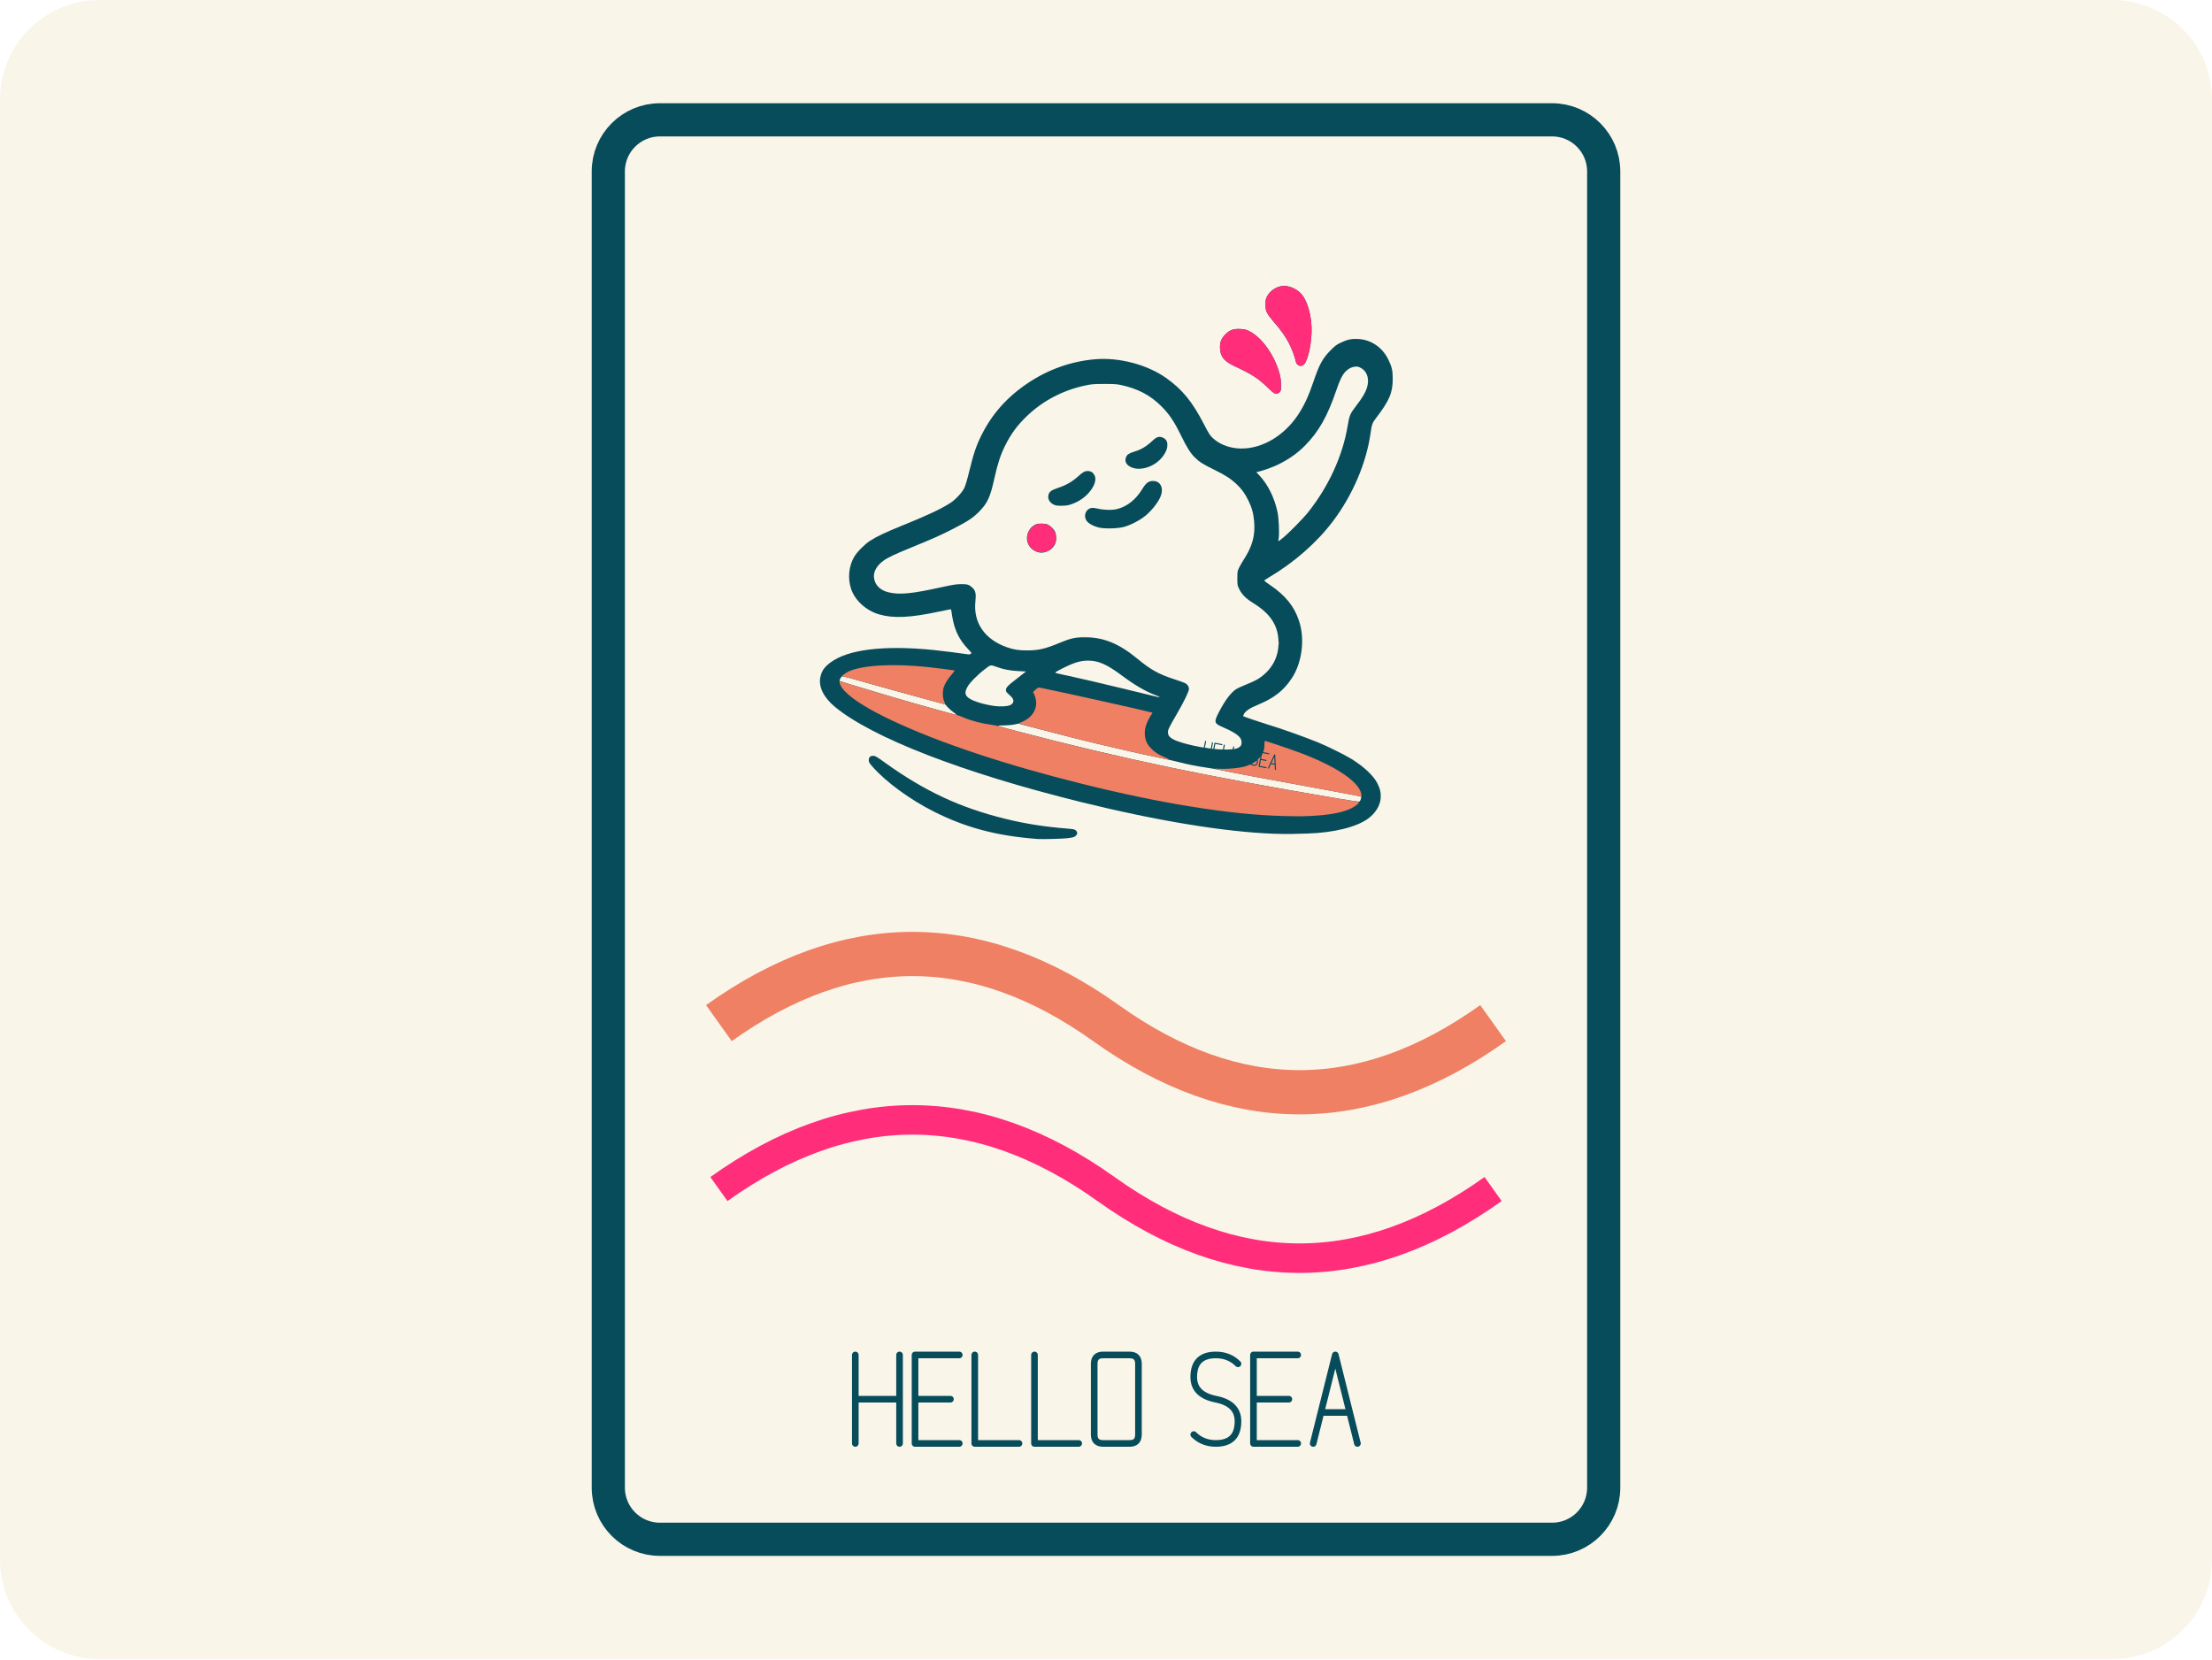
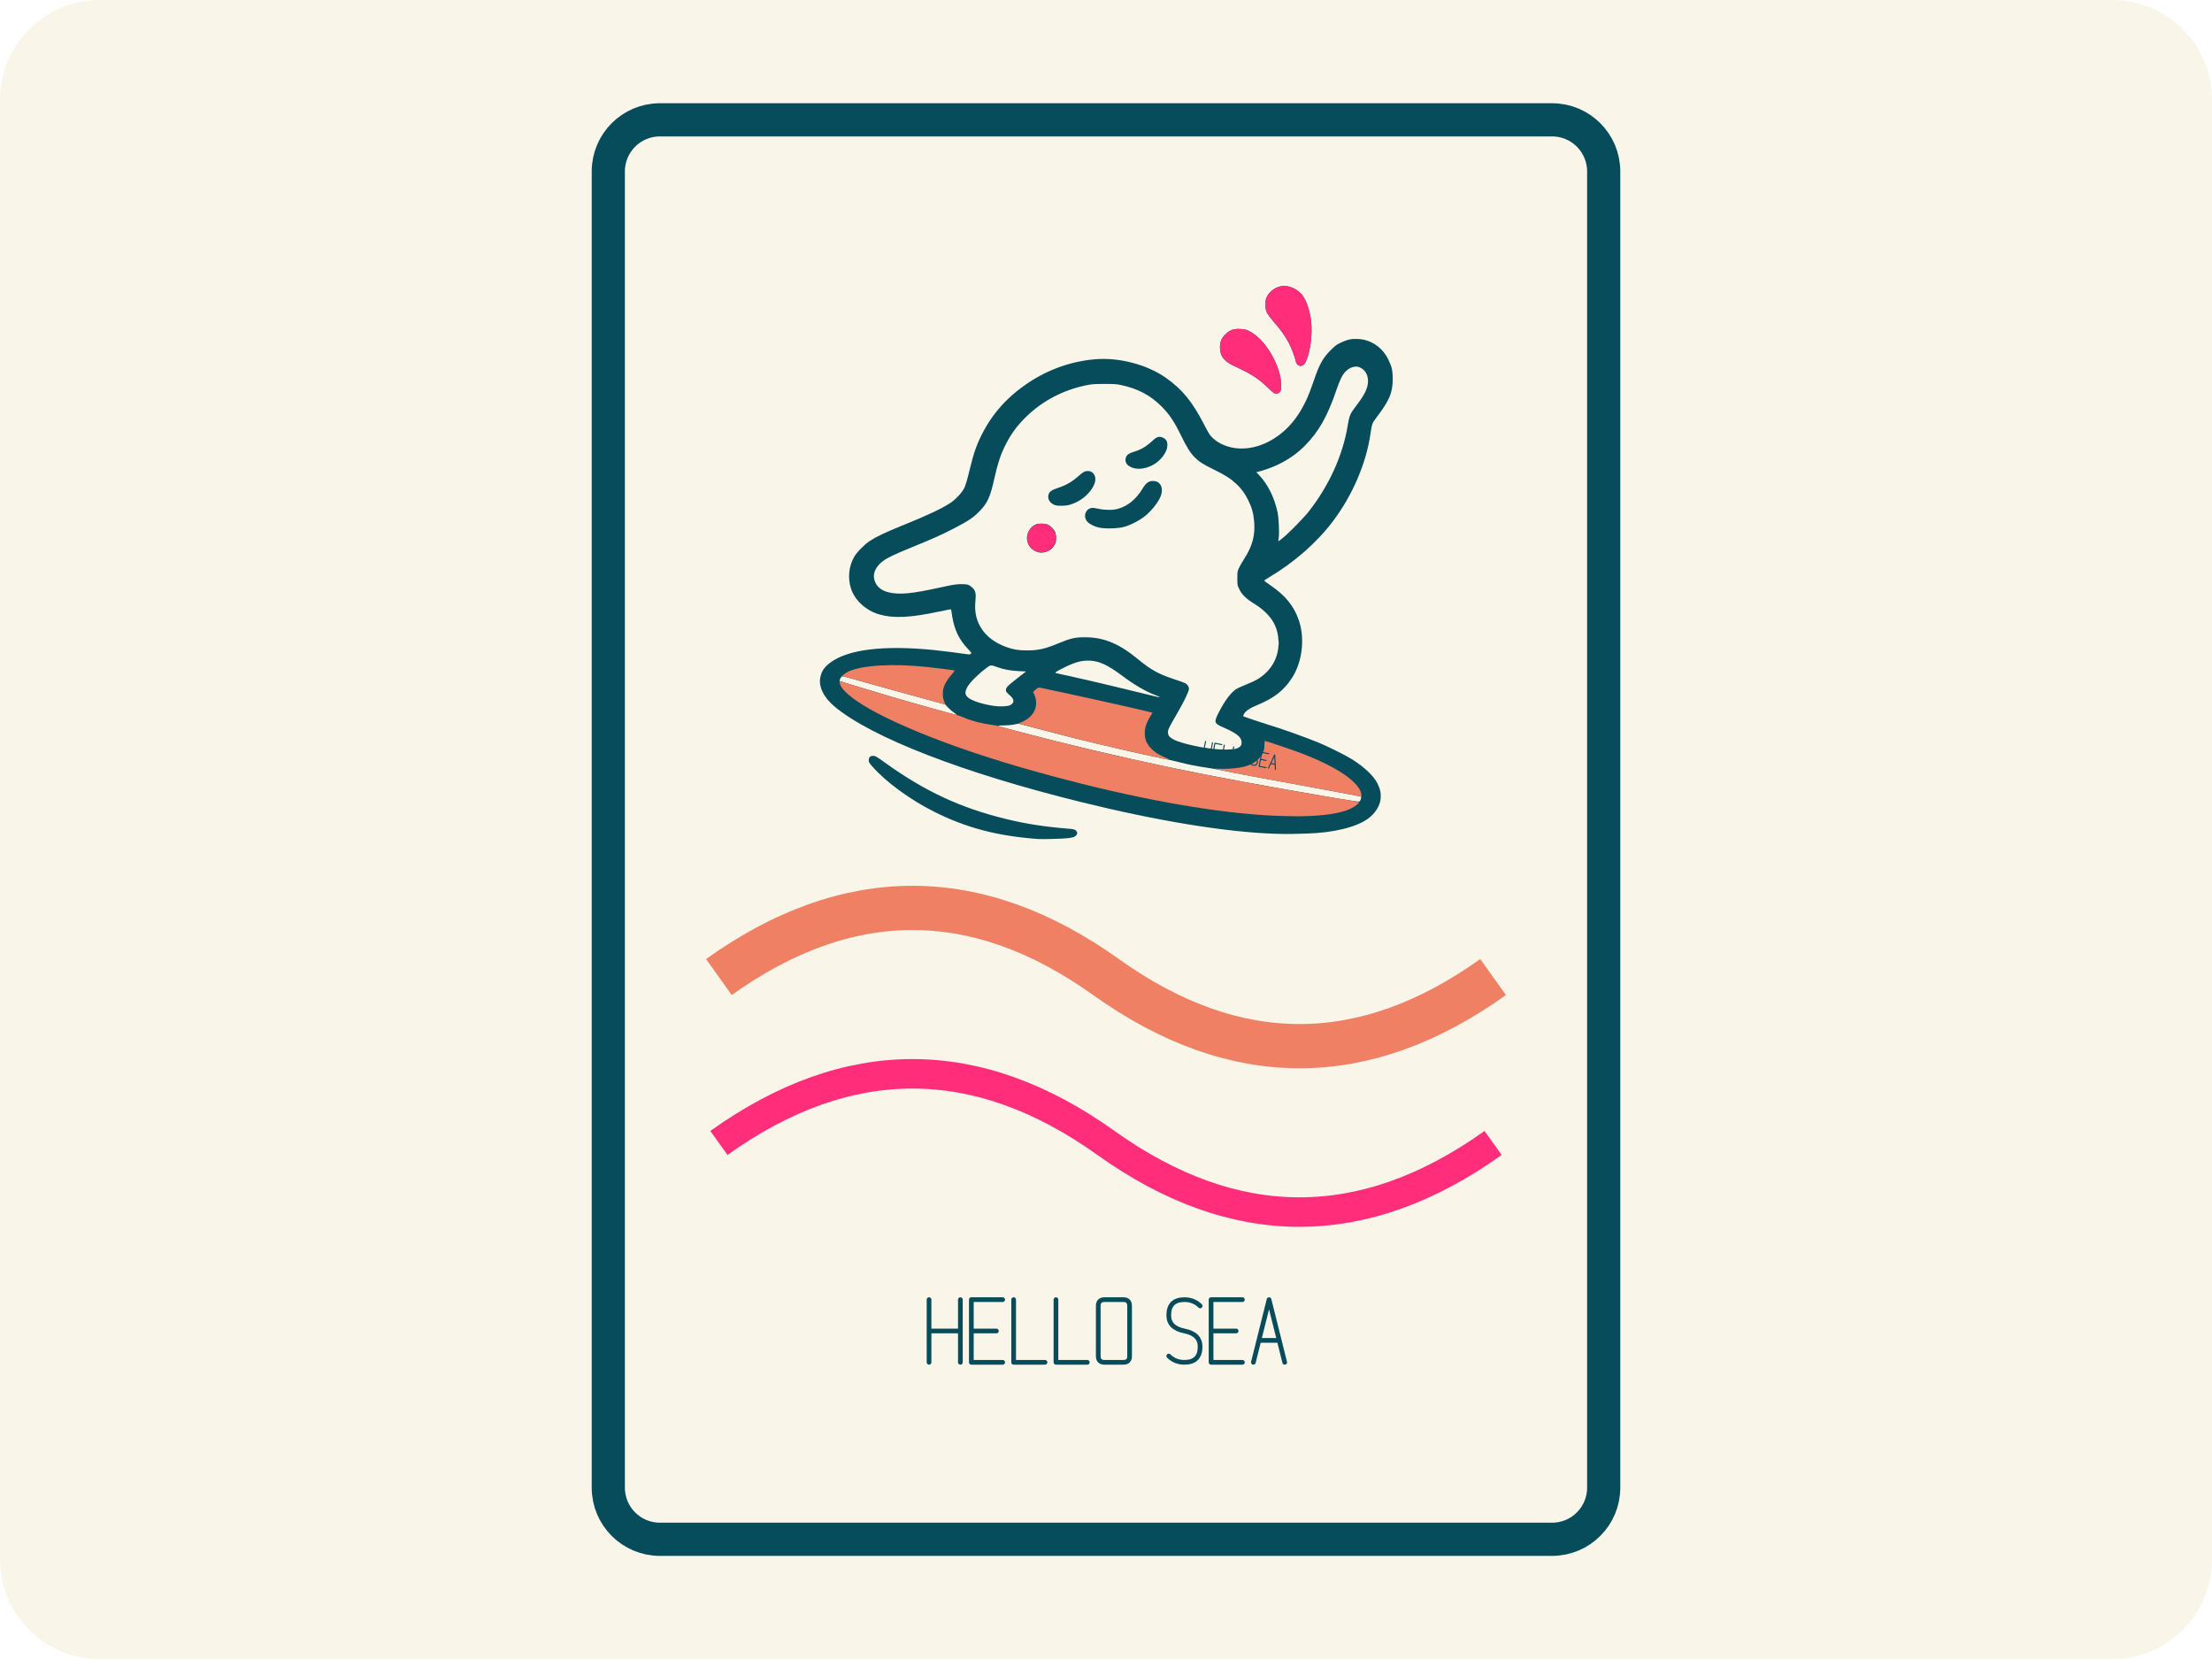
<svg xmlns="http://www.w3.org/2000/svg" width="1200" height="900" viewBox="0 0 1200 900">
  <defs>
    <clipPath id="towelSafe">
      <rect x="360" y="95" width="480" height="710" rx="18" />
    </clipPath>
  </defs>
  <rect width="1200" height="900" rx="54" fill="#FAF5E9" />
  <rect x="330" y="65" width="540" height="770" rx="28" fill="#FAF5E9" stroke="#074C5B" stroke-width="18" />
  <g id="towel-print" clip-path="url(#towelSafe)">
    <g id="towel-pado" transform="translate(384 140) scale(.30)">
      <path fill="#074C5B" fill-rule="evenodd" d="M596.50,1050.41 C523.19,1044.89 467.43,1030.25 409.71,1001.35 C366.13,979.54 322.46,947.68 297.84,919.74 C291.82,912.92 291.00,911.51 291.00,907.99 C291.00,902.64 293.66,900.00 299.08,900.00 C302.71,900.00 305.09,901.39 320.59,912.53 C392.29,964.03 456.80,994.10 538.35,1014.03 C575.51,1023.10 608.72,1028.28 652.25,1031.78 C661.47,1032.52 663.35,1032.98 665.50,1035.00 C668.71,1038.01 668.68,1041.46 665.42,1044.49 C662.59,1047.11 661.07,1047.56 650.00,1049.00 C641.94,1050.05 604.73,1051.03 596.50,1050.41 Z M1024.00,1040.89 C935.14,1037.73 812.05,1017.51 674.00,983.40 C461.00,930.77 296.27,866.91 229.27,811.00 C209.27,794.32 199.86,774.93 203.46,757.84 C205.86,746.41 210.64,739.48 221.87,731.15 C253.64,707.60 317.54,699.79 407.00,708.53 C420.36,709.83 461.40,714.98 470.55,716.51 C472.35,716.81 474.39,716.44 475.52,715.61 C477.35,714.27 477.08,713.82 470.35,706.73 C454.47,690.02 446.19,672.99 441.99,648.47 C440.90,642.05 440.00,636.35 440.00,635.79 C440.00,634.62 437.89,634.94 419.00,639.00 C366.47,650.28 335.96,651.78 310.00,644.33 C286.32,637.53 266.12,619.23 259.04,598.13 C252.65,579.12 254.82,556.95 264.72,540.06 C269.78,531.44 283.67,517.42 293.42,511.09 C304.55,503.86 321.72,495.70 349.00,484.65 C397.65,464.96 422.52,453.29 439.13,442.35 C448.22,436.36 459.68,423.99 463.73,415.79 C465.87,411.45 468.95,401.06 472.89,384.88 C480.70,352.81 485.47,338.84 495.17,319.50 C514.45,281.10 541.71,250.68 579.29,225.64 C616.02,201.16 657.24,186.60 700.27,182.93 C743.98,179.21 794.81,192.66 829.07,217.03 C858.11,237.69 876.00,259.59 897.08,300.31 C906.48,318.48 907.87,320.62 913.88,326.13 C924.20,335.58 939.44,342.07 955.50,343.83 C995.97,348.28 1040.00,324.51 1067.21,283.50 C1078.39,266.66 1086.33,249.56 1095.29,223.00 C1105.50,192.74 1111.62,181.47 1125.50,167.38 C1134.08,158.67 1136.71,156.65 1144.00,153.18 C1156.46,147.24 1163.50,145.70 1175.50,146.24 C1199.14,147.32 1219.78,161.29 1230.56,183.50 C1237.01,196.79 1238.46,203.18 1238.48,218.50 C1238.52,243.42 1232.43,257.75 1208.60,288.89 C1201.53,298.13 1200.73,300.31 1198.44,316.50 C1190.82,370.48 1166.15,428.31 1130.64,475.50 C1101.39,514.36 1060.37,550.35 1014.26,577.62 C1009.72,580.31 1006.01,582.81 1006.01,583.18 C1006.00,583.55 1011.06,587.33 1017.25,591.57 C1044.89,610.51 1060.23,629.56 1069.00,655.82 C1080.08,688.98 1074.65,731.65 1055.75,760.06 C1041.00,782.21 1023.85,795.61 994.86,807.60 C980.31,813.61 972.53,818.75 969.53,824.31 C968.46,826.30 967.79,828.12 968.04,828.37 C968.75,829.06 1003.45,840.84 1013.00,843.64 C1034.74,850.00 1079.54,865.94 1104.50,876.20 C1120.99,882.98 1153.51,899.14 1164.50,906.03 C1186.95,920.09 1203.98,936.21 1210.83,949.90 C1215.80,959.82 1217.42,967.27 1216.69,976.83 C1215.69,990.12 1207.18,1003.83 1193.86,1013.60 C1172.87,1029.01 1130.84,1039.26 1083.50,1040.52 C1073.05,1040.80 1060.00,1041.16 1054.50,1041.32 C1049.00,1041.48 1035.28,1041.29 1024.00,1040.89 Z M817.00,793.59 C817.00,793.36 813.74,791.94 809.75,790.44 C791.46,783.53 771.93,772.15 749.00,755.04 C721.86,734.78 706.50,727.94 688.00,727.86 C673.72,727.80 662.16,731.31 640.50,742.28 C635.55,744.78 630.63,747.49 629.57,748.28 C627.74,749.66 627.82,749.78 631.07,750.78 C632.96,751.36 636.30,752.13 638.50,752.49 C642.11,753.09 652.96,755.52 695.00,765.12 C712.54,769.13 787.16,787.08 802.00,790.86 C813.29,793.73 817.00,794.41 817.00,793.59 Z M1012.16,233.75 C995.15,217.40 983.19,209.72 952.83,195.62 C933.81,186.78 926.97,178.53 926.21,163.51 C925.65,152.46 928.27,145.57 935.92,137.92 C943.76,130.08 950.34,127.67 962.50,128.20 C969.65,128.51 972.73,129.16 977.48,131.35 C1001.09,142.21 1024.89,175.27 1034.10,210.00 C1035.73,216.14 1036.38,221.46 1036.43,229.16 C1036.50,239.12 1036.34,240.00 1034.08,242.41 C1032.27,244.34 1030.65,245.00 1027.76,245.00 C1024.17,245.00 1022.99,244.15 1012.16,233.75 Z M1066.71,192.99 C1065.30,191.88 1063.84,189.52 1063.47,187.74 C1061.58,178.82 1056.17,164.31 1050.90,154.00 C1044.63,141.72 1035.73,129.27 1022.37,114.10 C1017.81,108.93 1012.84,102.18 1011.32,99.10 C1008.88,94.18 1008.54,92.35 1008.53,84.00 C1008.51,75.61 1008.82,73.91 1011.17,69.50 C1016.52,59.46 1027.29,51.98 1038.53,50.53 C1049.97,49.04 1064.92,55.35 1073.61,65.32 C1081.96,74.92 1088.79,94.59 1091.07,115.68 C1093.65,139.39 1088.87,172.82 1080.63,188.75 C1077.42,194.96 1071.51,196.76 1066.71,192.99 Z" />
      <path fill="#FAF5E9" fill-rule="evenodd" d="M1137.50,976.87 C1016.22,956.36 917.34,938.04 836.00,921.01 C744.75,901.90 648.93,879.21 559.50,855.53 C518.92,844.79 519.86,845.18 534.23,845.08 C540.68,845.04 549.50,844.29 553.84,843.41 L561.72,841.83 L606.61,853.51 C668.24,869.55 670.43,870.10 705.50,878.45 C756.22,890.54 779.56,895.80 817.00,903.57 C828.83,906.03 843.75,909.38 850.16,911.02 C868.39,915.67 883.22,918.67 899.50,921.00 C907.75,922.18 920.66,924.44 928.18,926.02 C953.38,931.33 1006.75,941.37 1100.96,958.54 C1144.66,966.50 1180.78,973.38 1181.22,973.82 C1182.14,974.74 1180.29,980.97 1178.62,982.57 C1177.82,983.33 1165.98,981.69 1137.50,976.87 Z M913.50,887.51 C895.03,885.20 883.19,883.00 867.06,878.90 C841.30,872.36 832.00,866.71 832.00,857.61 C832.00,852.60 833.41,849.66 847.42,825.50 C861.28,801.61 870.00,783.65 870.00,779.01 C870.00,774.74 867.31,770.73 862.94,768.47 C861.35,767.65 852.05,764.35 842.28,761.13 C814.90,752.14 800.84,744.30 777.50,725.02 C743.33,696.79 715.74,685.52 681.00,685.60 C664.24,685.64 655.54,687.62 635.66,695.91 C610.28,706.50 598.18,709.33 578.00,709.40 C562.55,709.46 553.10,708.02 541.00,703.76 C500.57,689.55 479.66,659.10 483.85,620.58 C485.31,607.24 484.07,601.36 478.78,596.33 C472.61,590.48 469.58,589.49 458.00,589.57 C449.09,589.62 443.58,590.49 421.69,595.30 C368.51,606.98 347.21,609.05 327.21,604.45 C311.72,600.90 301.97,591.20 300.41,577.82 C299.19,567.34 305.36,556.14 317.14,547.48 C325.16,541.57 336.92,536.00 369.61,522.63 C407.54,507.12 422.24,500.55 443.50,489.59 C470.39,475.73 479.01,470.07 490.00,459.04 C505.60,443.37 510.48,432.89 518.12,398.50 C524.12,371.51 529.18,356.06 537.48,339.33 C548.12,317.87 559.44,302.49 576.98,285.66 C605.96,257.86 642.21,238.90 682.78,230.31 C694.20,227.89 697.65,227.61 716.50,227.56 C733.03,227.51 739.31,227.88 746.00,229.29 C777.42,235.91 800.01,247.76 820.57,268.39 C834.55,282.43 843.19,295.31 855.51,320.50 C866.15,342.25 872.31,352.11 880.29,360.18 C888.22,368.20 895.41,372.79 915.20,382.46 C935.12,392.20 945.10,398.54 955.13,407.83 C964.90,416.87 971.23,425.53 977.55,438.50 C983.79,451.31 986.62,461.63 987.88,476.16 C990.07,501.37 984.77,520.91 969.27,544.88 C966.20,549.62 962.30,556.42 960.59,560.00 C957.64,566.20 957.50,567.09 957.50,579.05 C957.50,591.54 957.52,591.64 961.25,599.18 C965.77,608.33 973.54,616.02 986.04,623.71 C1018.17,643.47 1031.97,665.21 1031.99,696.09 C1032.01,723.48 1018.28,746.93 993.43,761.96 C990.28,763.87 981.30,767.97 973.48,771.07 C965.66,774.18 957.29,778.08 954.88,779.74 C945.11,786.46 934.79,800.40 923.86,821.61 C915.04,838.73 915.66,841.47 929.71,847.49 C949.66,856.03 960.33,862.87 963.61,869.22 C965.85,873.55 965.75,879.51 963.39,882.17 C959.17,886.91 953.49,888.39 938.50,888.65 C930.80,888.78 919.55,888.27 913.50,887.51 Z M615.71,529.44 C621.85,526.44 627.42,519.86 629.11,513.61 C630.53,508.38 629.75,498.35 627.61,494.22 C625.24,489.64 619.36,484.07 614.60,481.91 C609.56,479.62 598.43,479.38 593.47,481.45 C587.36,484.00 583.15,488.02 580.03,494.26 C572.65,509.03 579.53,525.56 595.43,531.24 C601.87,533.54 608.55,532.94 615.71,529.44 Z M752.50,486.09 C764.40,482.88 781.05,474.25 791.00,466.13 C803.46,455.97 815.96,439.67 819.52,428.93 C823.87,415.83 818.90,404.73 808.02,403.28 C798.57,402.01 792.96,405.47 786.12,416.80 C774.40,436.20 758.97,448.75 740.92,453.57 C731.93,455.97 717.84,455.83 705.85,453.21 C698.14,451.53 695.43,451.32 692.41,452.15 C682.17,454.98 678.70,468.04 685.98,476.32 C689.80,480.68 697.23,484.62 706.19,487.03 C716.35,489.77 740.65,489.28 752.50,486.09 Z M652.50,446.61 C666.41,442.81 678.25,435.77 687.64,425.72 C699.16,413.39 703.59,400.38 699.03,392.27 C696.26,387.34 692.40,385.00 687.05,385.00 C681.55,385.00 678.51,386.71 669.41,394.89 C659.01,404.24 647.80,410.70 634.01,415.28 C621.38,419.47 617.57,422.16 616.00,428.01 C613.80,436.18 619.12,444.10 628.76,447.00 C633.15,448.33 647.07,448.09 652.50,446.61 Z M790.76,379.49 C803.67,376.45 815.80,368.34 823.42,357.66 C828.90,349.98 831.00,344.47 831.00,337.78 C831.00,331.38 828.68,327.51 823.27,324.89 C816.94,321.82 812.00,322.96 805.56,328.96 C793.01,340.66 784.04,346.13 770.96,350.05 C761.97,352.75 758.23,355.20 756.39,359.62 C753.54,366.43 755.84,372.65 762.71,376.68 C770.41,381.19 779.64,382.12 790.76,379.49 Z M431.50,821.37 C422.70,818.91 399.30,812.36 379.50,806.83 C349.12,798.33 325.80,791.46 270.00,774.54 C250.45,768.62 238.54,764.87 238.23,764.56 C237.47,763.81 241.01,756.93 242.43,756.39 C243.26,756.07 248.80,757.18 254.72,758.85 C307.86,773.84 360.40,788.39 410.35,801.94 L429.20,807.06 L434.16,812.49 C436.89,815.48 441.85,819.74 445.18,821.96 C448.60,824.24 450.42,825.97 449.36,825.92 C448.34,825.88 440.30,823.83 431.50,821.37 Z M518.51,809.91 C497.13,806.99 476.42,800.23 469.94,794.06 C464.75,789.12 464.57,784.47 469.25,775.66 C473.29,768.05 487.81,753.28 501.22,743.12 C512.09,734.89 510.53,735.11 524.10,739.86 C535.98,744.02 547.25,746.07 562.45,746.84 L575.40,747.50 L558.36,760.75 C541.62,773.77 539.00,776.59 539.00,781.59 C539.00,784.05 539.65,784.83 547.71,792.13 C554.55,798.32 554.13,804.73 546.65,808.38 C542.03,810.64 528.97,811.35 518.51,809.91 Z M1032.24,506.25 C1033.69,497.43 1032.46,470.07 1030.13,459.22 C1024.52,433.02 1012.66,409.12 997.19,392.80 L991.78,387.09 L994.64,386.48 C1003.27,384.62 1021.65,378.05 1030.90,373.50 C1050.92,363.67 1065.90,353.12 1079.80,339.08 C1104.77,313.85 1120.43,286.16 1136.66,238.55 C1143.02,219.91 1147.47,210.95 1153.29,205.05 C1158.63,199.65 1163.88,196.97 1170.38,196.32 C1174.69,195.89 1176.37,196.27 1180.98,198.70 C1190.73,203.83 1195.53,215.46 1193.29,228.51 C1191.38,239.69 1185.36,250.45 1169.53,271.00 C1161.59,281.31 1159.92,285.60 1157.05,303.00 C1148.14,357.20 1122.88,412.50 1085.58,459.50 C1076.42,471.04 1049.80,498.03 1039.39,506.33 C1035.48,509.45 1032.06,512.00 1031.79,512.00 C1031.52,512.00 1031.73,509.41 1032.24,506.25 Z" />
      <path fill="#EF8064" fill-rule="evenodd" d="M1041.00,1008.88 C946.25,1006.55 820.20,986.44 677.50,950.87 C537.70,916.02 420.93,877.19 334.78,836.90 C292.88,817.30 262.76,798.80 248.40,783.84 C241.91,777.08 239.68,773.54 238.52,768.15 C237.88,765.20 238.02,764.86 239.65,765.31 C242.85,766.20 275.15,776.05 283.00,778.53 C318.03,789.61 438.68,823.97 451.00,826.38 C452.38,826.65 457.30,828.50 461.94,830.48 C476.74,836.81 495.13,841.62 513.77,844.02 C517.77,844.54 524.07,845.84 527.77,846.92 C551.60,853.88 646.42,878.11 694.00,889.39 C742.45,900.88 830.11,920.08 875.00,929.02 C956.97,945.35 1040.43,960.56 1130.00,975.48 C1155.03,979.65 1176.17,983.31 1177.00,983.62 C1179.38,984.49 1170.75,991.57 1162.56,995.46 C1149.43,1001.71 1128.74,1006.04 1103.00,1007.94 C1082.94,1009.41 1070.56,1009.60 1041.00,1008.88 Z M1180.92,973.60 C1180.60,973.27 1144.60,966.49 1100.92,958.53 C998.39,939.85 942.90,929.33 924.00,924.99 L915.50,923.04 L926.35,923.47 C940.12,924.02 958.22,922.51 968.46,919.97 C985.59,915.71 997.19,907.46 1003.19,895.26 C1005.90,889.76 1006.37,887.70 1006.43,880.92 C1006.47,876.25 1006.92,873.01 1007.52,873.01 C1009.03,873.00 1053.37,887.99 1069.00,893.80 C1132.37,917.34 1173.97,944.26 1180.96,966.23 C1182.11,969.86 1182.09,974.79 1180.92,973.60 Z M820.50,904.44 C814.45,903.12 800.95,900.20 790.50,897.95 C751.21,889.46 691.47,875.41 656.50,866.42 C600.46,852.02 559.71,841.13 561.62,841.07 C562.78,841.03 567.05,839.34 571.10,837.31 C589.35,828.19 597.42,811.61 592.12,794.16 C590.94,790.28 589.53,786.83 588.99,786.49 C587.23,785.40 587.92,784.25 592.80,780.17 C597.54,776.20 597.65,776.17 602.55,777.16 C642.33,785.23 783.81,816.64 799.89,820.97 L804.06,822.09 L801.48,826.30 C792.57,840.84 789.53,850.46 790.22,861.97 C790.82,872.03 794.41,879.56 802.43,887.56 C809.18,894.30 816.02,898.53 828.28,903.55 C838.00,907.53 835.84,907.77 820.50,904.44 Z M413.50,802.89 C405.80,800.74 390.27,796.48 379.00,793.42 C360.47,788.40 294.02,769.91 258.57,759.93 C250.91,757.77 243.98,756.00 243.18,756.00 C240.87,756.00 248.98,749.97 254.81,747.35 C280.41,735.88 335.59,732.87 398.00,739.54 C414.78,741.34 444.05,745.03 445.82,745.58 C446.66,745.84 445.03,748.34 441.32,752.49 C434.27,760.35 428.45,769.73 426.47,776.41 C424.11,784.34 424.55,795.50 427.46,801.75 C429.01,805.07 429.47,806.96 428.70,806.90 C428.04,806.84 421.20,805.04 413.50,802.89 Z M1032.32,696.00 C1032.32,692.42 1032.50,690.96 1032.72,692.75 C1032.95,694.54 1032.95,697.46 1032.72,699.25 C1032.50,701.04 1032.32,699.58 1032.32,696.00 Z M677.28,685.26 C679.91,685.06 683.96,685.06 686.28,685.27 C688.60,685.48 686.45,685.65 681.50,685.65 C676.55,685.64 674.65,685.47 677.28,685.26 Z" />
      <path fill="#FF2D7A" fill-rule="evenodd" d="M593.00,529.92 C573.35,521.02 571.92,494.98 590.46,483.52 C594.85,480.81 596.16,480.50 603.42,480.52 C609.80,480.53 612.37,481.00 615.64,482.73 C623.52,486.91 630.00,497.19 630.00,505.50 C630.00,515.17 623.38,525.52 614.56,529.63 C608.02,532.67 599.34,532.79 593.00,529.92 Z M1012.16,233.75 C995.15,217.40 983.19,209.72 952.83,195.62 C933.81,186.78 926.97,178.53 926.21,163.51 C925.65,152.46 928.27,145.57 935.92,137.92 C943.76,130.08 950.34,127.67 962.50,128.20 C969.65,128.51 972.73,129.16 977.48,131.35 C1001.09,142.21 1024.89,175.27 1034.10,210.00 C1035.73,216.14 1036.38,221.46 1036.43,229.16 C1036.50,239.12 1036.34,240.00 1034.08,242.41 C1032.27,244.34 1030.65,245.00 1027.76,245.00 C1024.17,245.00 1022.99,244.15 1012.16,233.75 Z M1066.71,192.99 C1065.30,191.88 1063.84,189.52 1063.47,187.74 C1061.58,178.82 1056.17,164.31 1050.90,154.00 C1044.63,141.72 1035.73,129.27 1022.37,114.10 C1017.81,108.93 1012.84,102.18 1011.32,99.10 C1008.88,94.18 1008.54,92.35 1008.53,84.00 C1008.51,75.61 1008.82,73.91 1011.17,69.50 C1016.52,59.46 1027.29,51.98 1038.53,50.53 C1049.97,49.04 1064.92,55.35 1073.61,65.32 C1081.96,74.92 1088.79,94.59 1091.07,115.68 C1093.65,139.39 1088.87,172.82 1080.63,188.75 C1077.42,194.96 1071.51,196.76 1066.71,192.99 Z" />
      <g aria-label="HELLOSEA" transform="translate(900 874) rotate(11) scale(.64)" fill="none" stroke="#074C5B" stroke-width="3" stroke-linecap="round" stroke-linejoin="round">
        <path d="M0 0V40M20 0V40M0 20H20" transform="translate(0 0)" />
        <path d="M20 0H0V40H20M0 20H16" transform="translate(27 0)" />
        <path d="M0 0V40H20" transform="translate(54 0)" />
        <path d="M0 0V40H20" transform="translate(81 0)" />
        <path d="M4 0H16Q20 0 20 4V36Q20 40 16 40H4Q0 40 0 36V4Q0 0 4 0" transform="translate(108 0)" />
        <path d="M20 4Q16 0 10 0Q0 0 0 10Q0 18 10 20Q20 22 20 30Q20 40 10 40Q4 40 0 36" transform="translate(135 0)" />
        <path d="M20 0H0V40H20M0 20H16" transform="translate(162 0)" />
        <path d="M0 40L10 0L20 40M4 26H16" transform="translate(189 0)" />
      </g>
    </g>
-     <path id="towel-wave-coral" d="M390 555Q495 480 600 555T810 555" fill="none" stroke="#EF8064" stroke-width="24" />
-     <path id="towel-wave-pink" d="M390 645Q495 570 600 645T810 645" fill="none" stroke="#FF2D7A" stroke-width="16" />
-     <g id="towel-brand" transform="translate(464 735) scale(1.2)">
+     <path id="towel-wave-coral" d="M390 530Q495 455 600 530T810 530" fill="none" stroke="#EF8064" stroke-width="24" />
+     <path id="towel-wave-pink" d="M390 620Q495 545 600 620T810 620" fill="none" stroke="#FF2D7A" stroke-width="16" />
+     <g id="towel-brand" transform="translate(504 705) scale(.85)">
      <g aria-label="HELLO SEA" fill="none" stroke="#074C5B" stroke-width="3" stroke-linecap="round" stroke-linejoin="round">
        <path d="M0 0V40M20 0V40M0 20H20" />
        <path d="M20 0H0V40H20M0 20H16" transform="translate(27 0)" />
        <path d="M0 0V40H20" transform="translate(54 0)" />
        <path d="M0 0V40H20" transform="translate(81 0)" />
        <path d="M4 0H16Q20 0 20 4V36Q20 40 16 40H4Q0 40 0 36V4Q0 0 4 0" transform="translate(108 0)" />
        <path d="M20 4Q16 0 10 0Q0 0 0 10Q0 18 10 20Q20 22 20 30Q20 40 10 40Q4 40 0 36" transform="translate(153 0)" />
        <path d="M20 0H0V40H20M0 20H16" transform="translate(180 0)" />
        <path d="M0 40L10 0L20 40M4 26H16" transform="translate(207 0)" />
      </g>
    </g>
  </g>
</svg>
